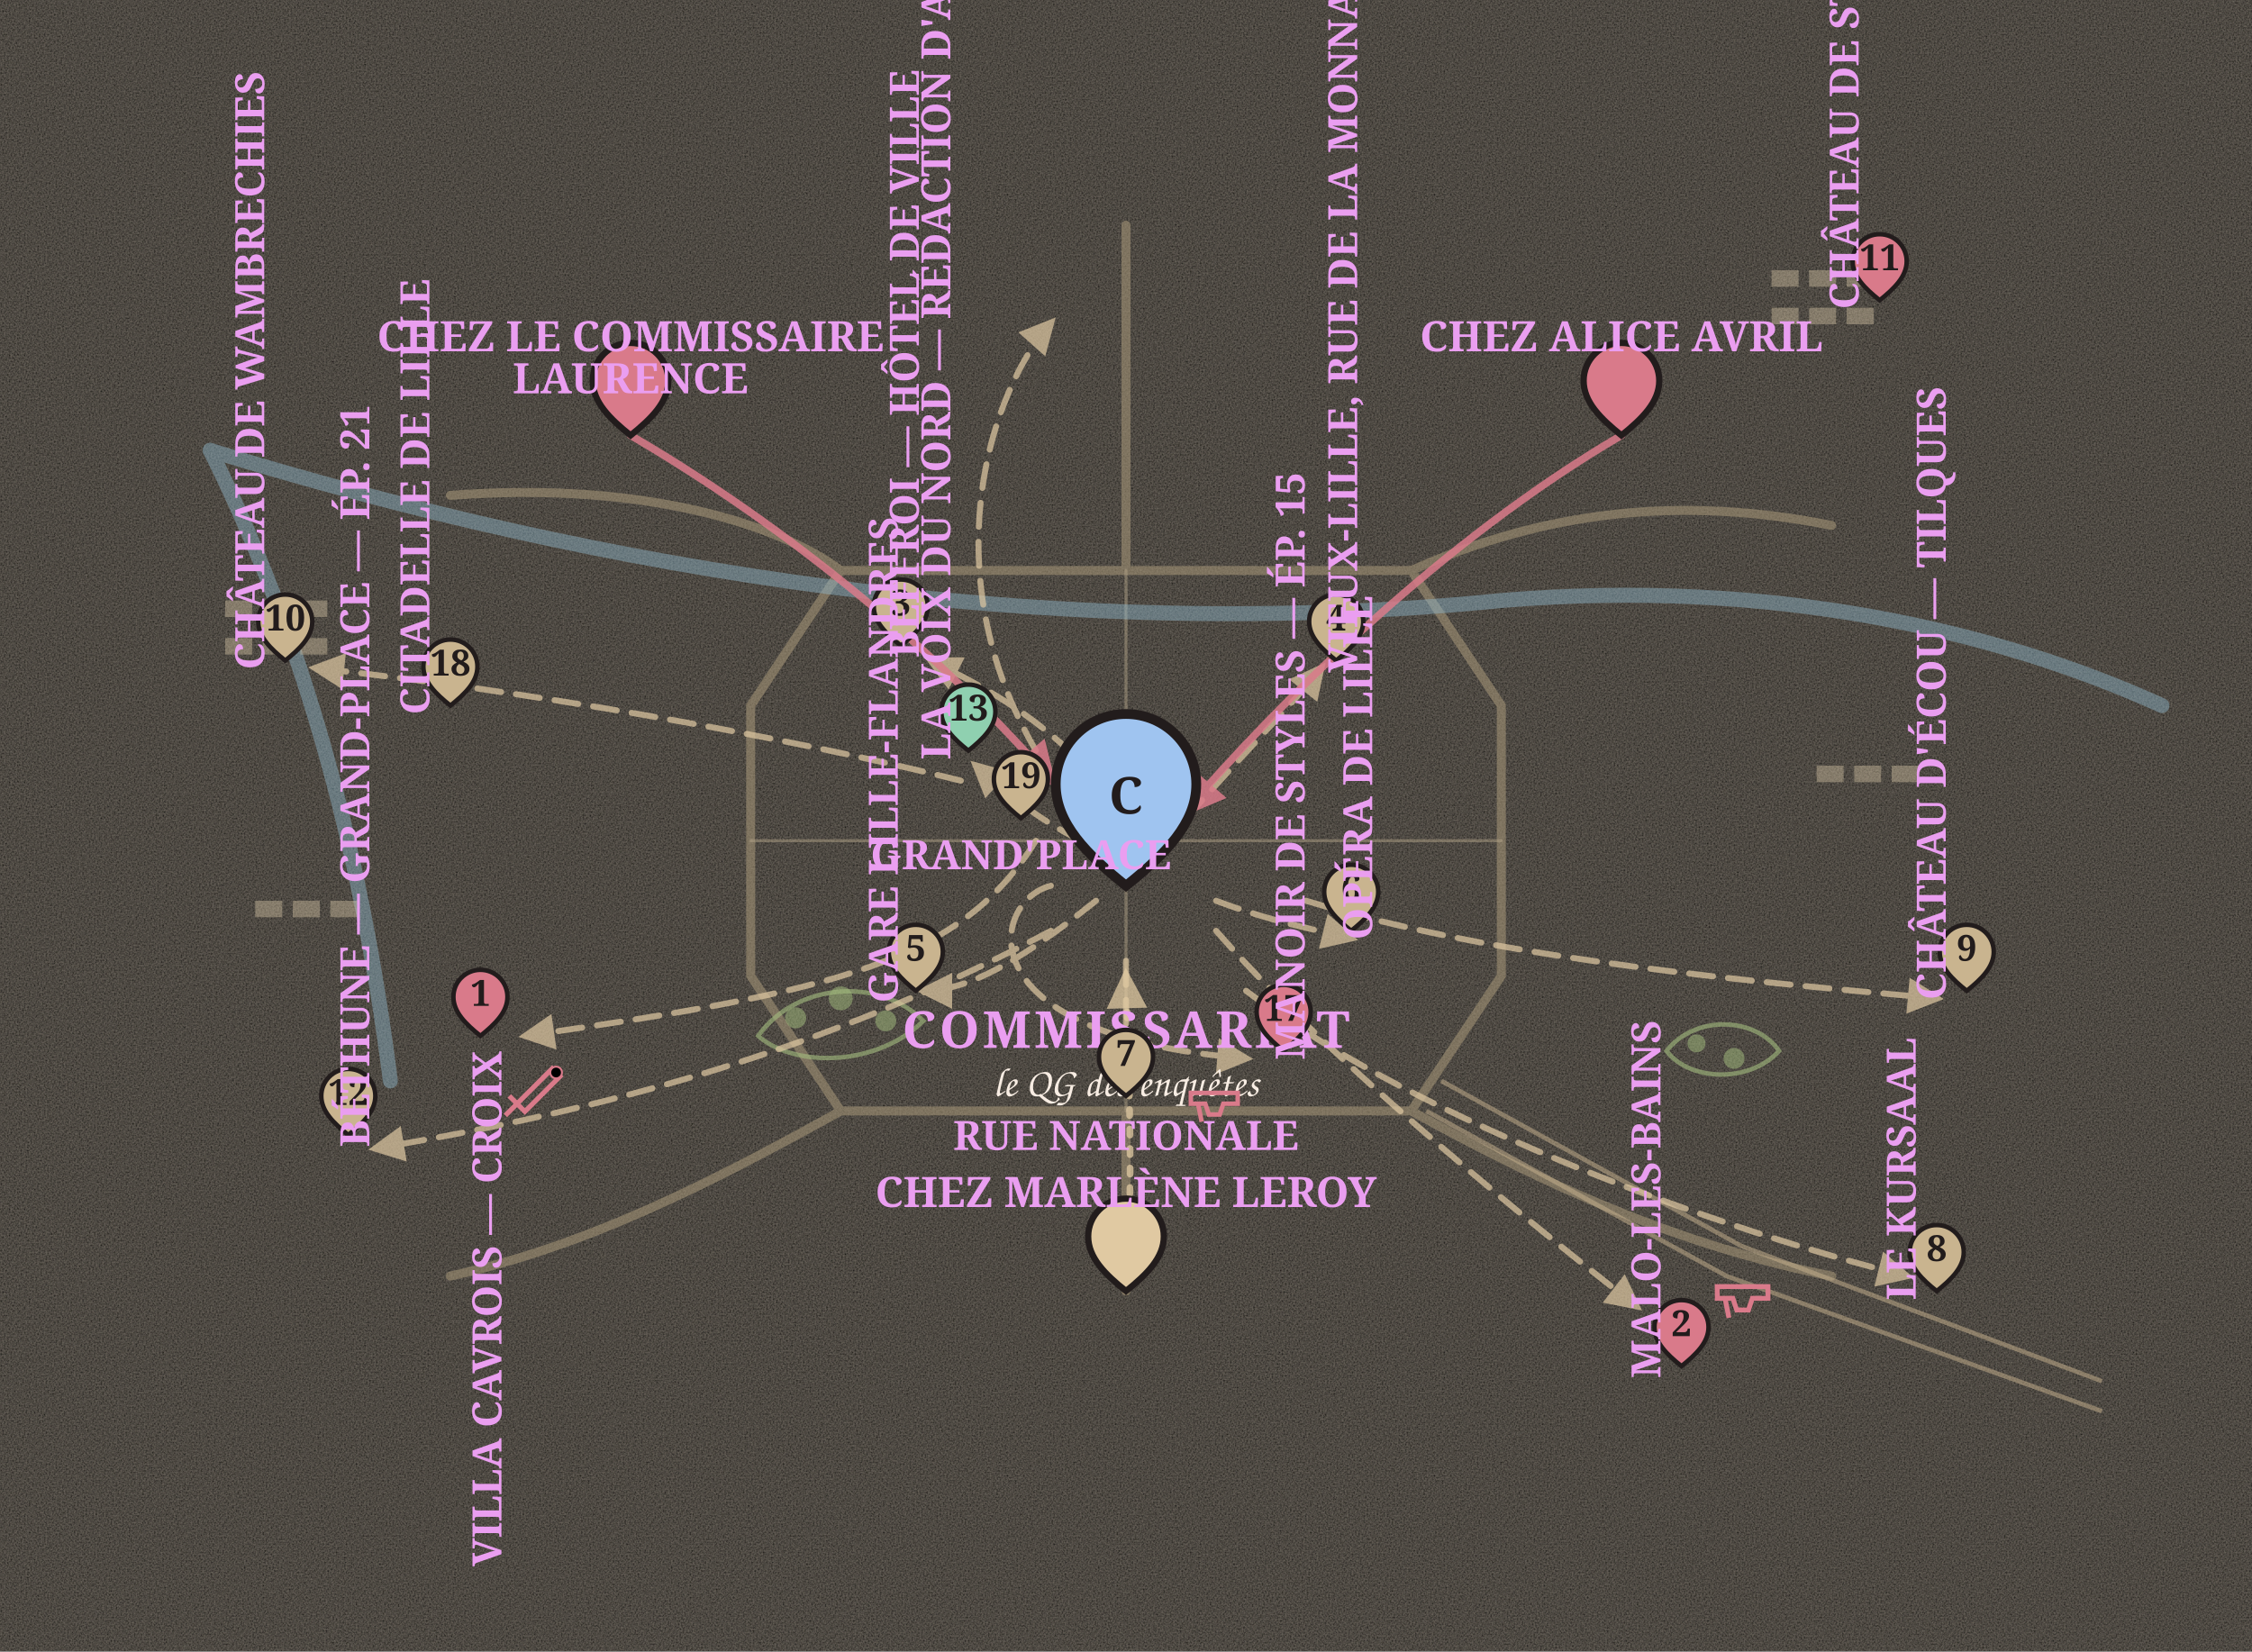
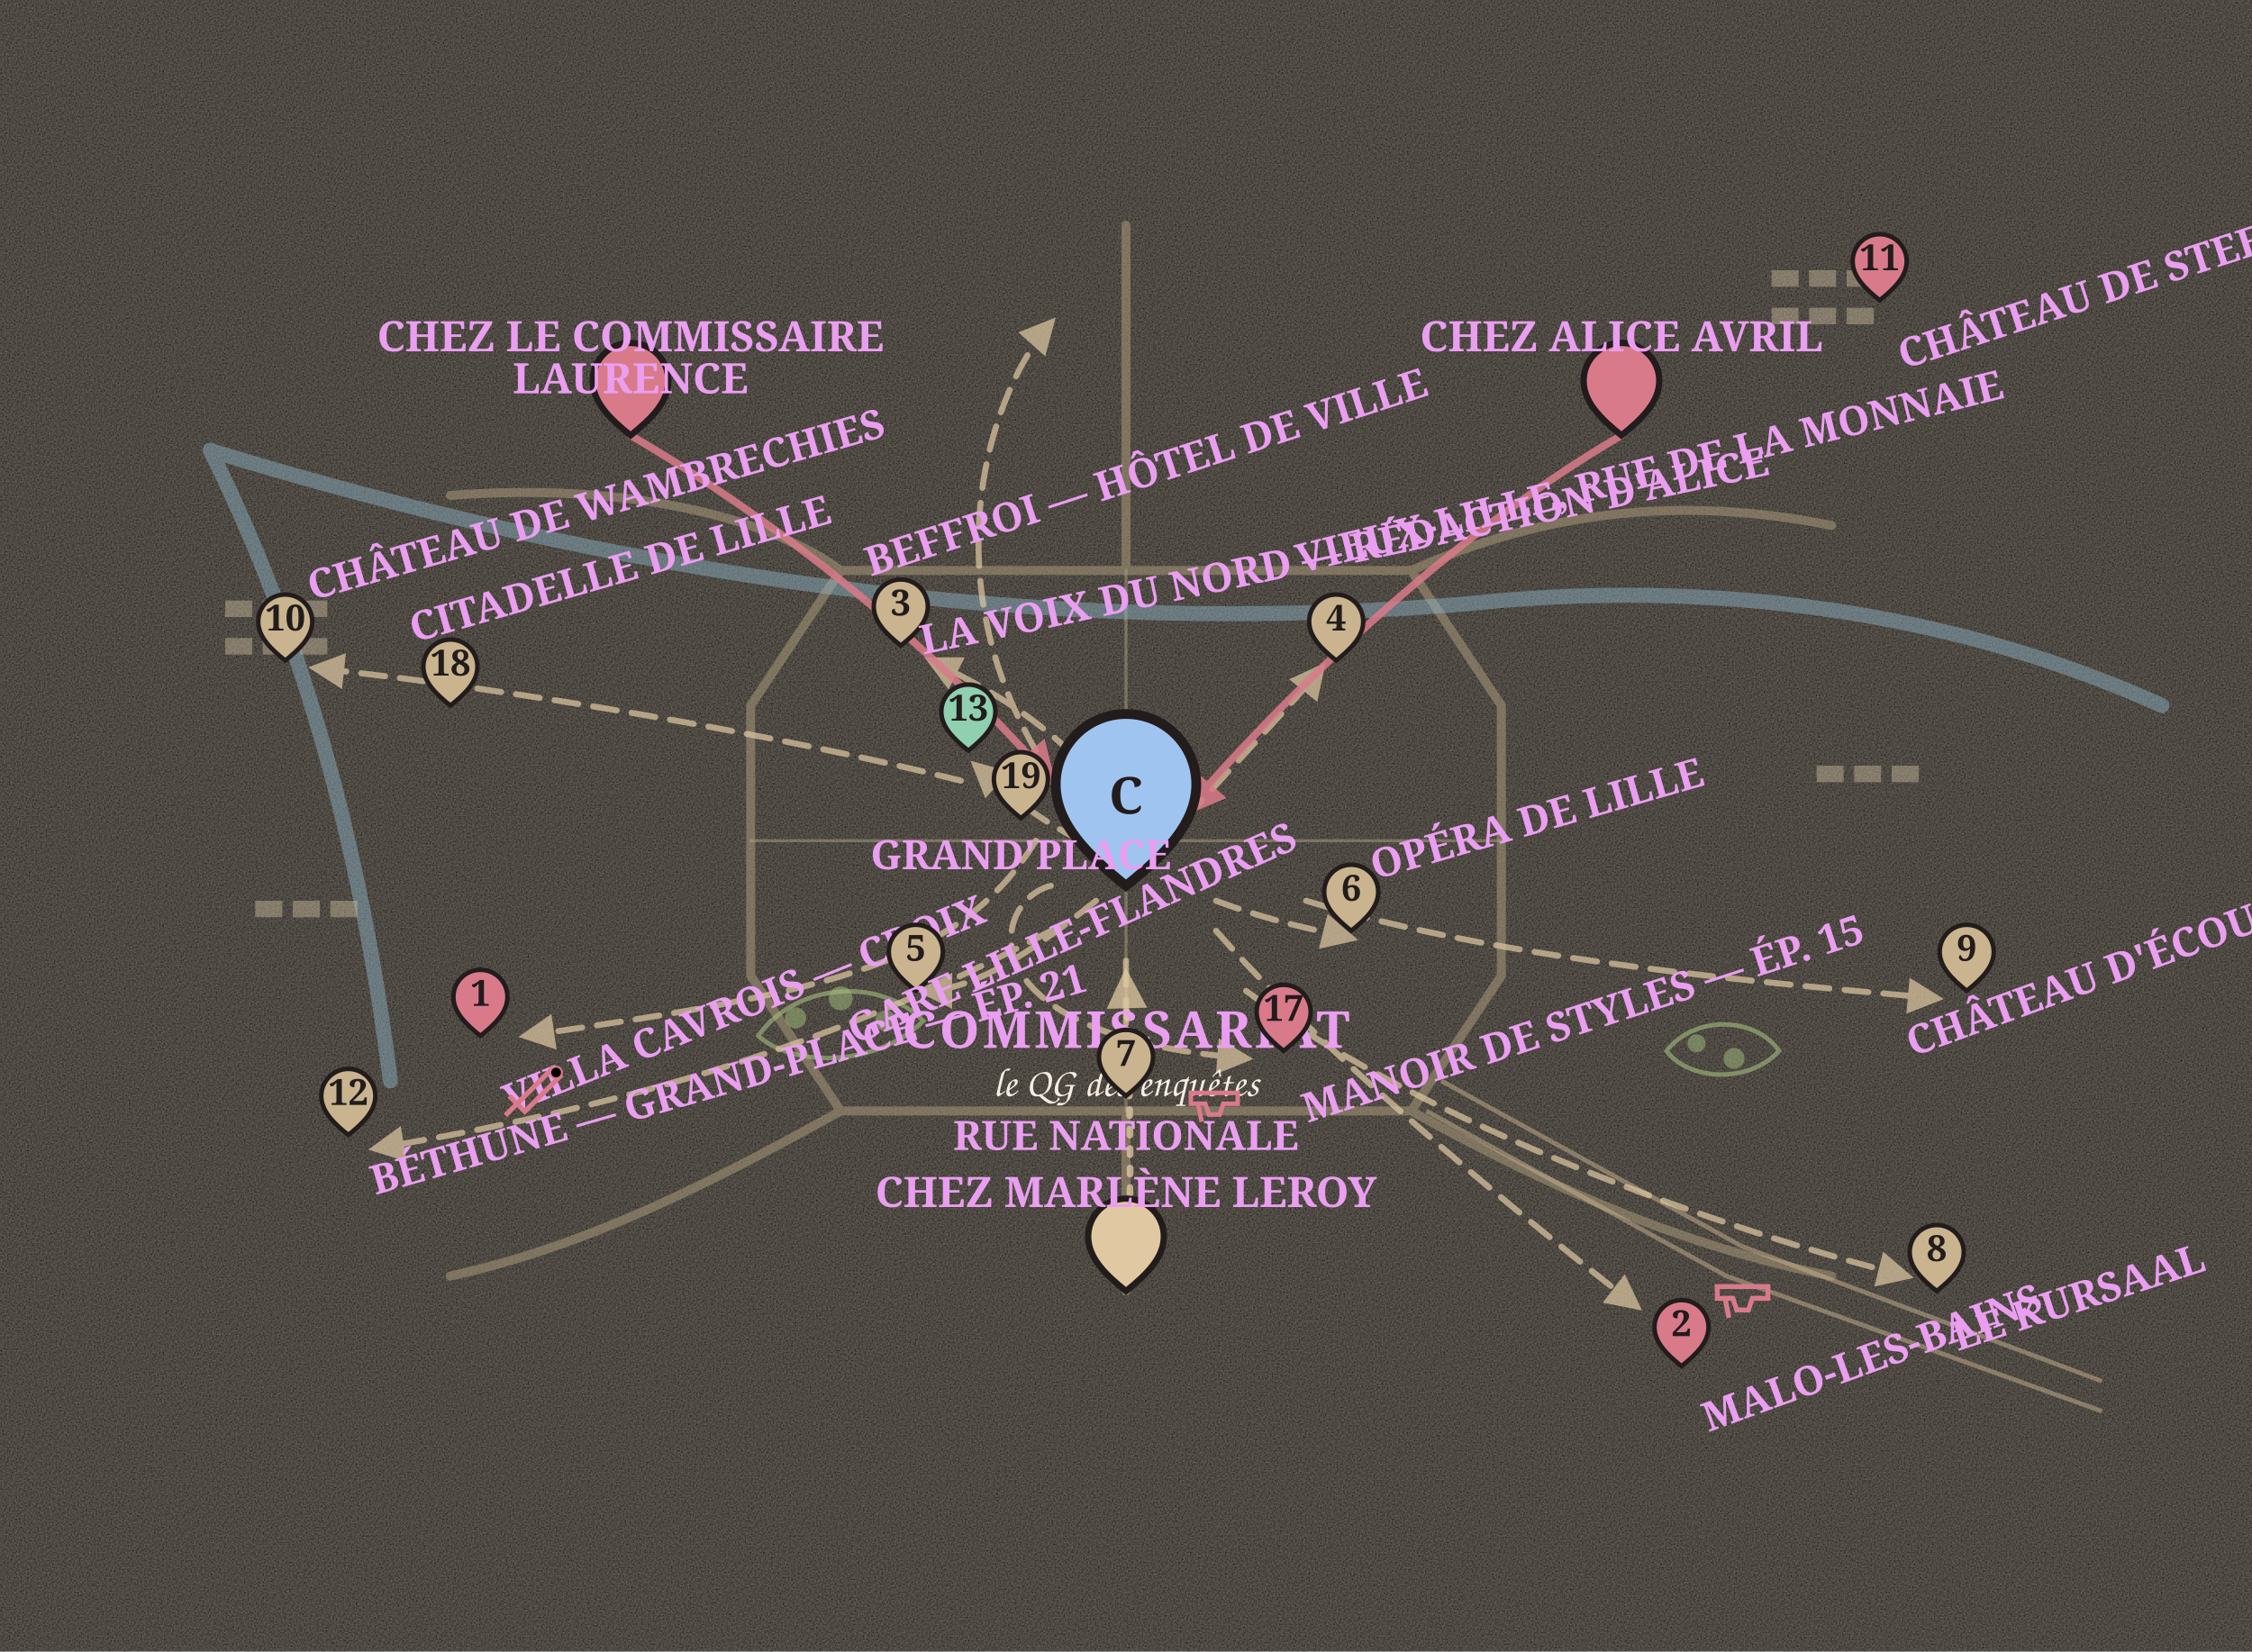
<svg xmlns="http://www.w3.org/2000/svg" viewBox="0 0 1500 1100" width="1500" height="1100">
  <defs>
    <filter id="paper" x="0" y="0" width="100%" height="100%">
      <feTurbulence type="fractalNoise" baseFrequency="0.9" numOctaves="2" result="noise" />
      <feColorMatrix in="noise" type="matrix" values="0 0 0 0 0.85  0 0 0 0 0.75  0 0 0 0 0.62  0 0 0 0.18 0" />
      <feComposite in2="SourceGraphic" operator="in" result="top" />
      <feMerge>
        <feMergeNode in="SourceGraphic" />
        <feMergeNode in="top" />
      </feMerge>
    </filter>
    <g id="pin">
      <path d="M 0 0 C -10 -8, -18 -16, -18 -26 A 18 18 0 1 1 18 -26 C 18 -16, 10 -8, 0 0 Z" />
    </g>
    <g id="icon-gun">
      <path d="M -14 -10 L 12 -10 L 12 -4 L 4 -4 L 2 2 L -4 2 L -6 -4 L -14 -4 Z" fill="none" stroke-width="2.5" />
      <path d="M -10 -4 L -8 6" fill="none" stroke-width="2.5" />
    </g>
    <g id="icon-knife">
      <path d="M -12 4 L 6 -14 L 10 -10 L -8 8 Z" fill="none" stroke-width="2.5" />
      <path d="M -12 4 L -18 10 M -12 4 L -16 0" fill="none" stroke-width="2.5" />
      <circle cx="8" cy="-12" r="3" />
    </g>
    <marker id="ah-red" viewBox="0 0 10 10" refX="8" refY="5" markerWidth="6" markerHeight="6" orient="auto-start-reverse">
      <path d="M 0 0 L 10 5 L 0 10 z" fill="#d97a8a" />
    </marker>
    <marker id="ah-sepia" viewBox="0 0 10 10" refX="8" refY="5" markerWidth="6" markerHeight="6" orient="auto-start-reverse">
      <path d="M 0 0 L 10 5 L 0 10 z" fill="#e0c9a2" />
    </marker>
  </defs>
  <rect width="1500" height="1100" fill="#221c1c" />
  <rect width="1500" height="1100" filter="url(#paper)" />
  <g stroke="#a89878" stroke-width="6" fill="none" opacity="0.55" stroke-linecap="round">
    <path d="M 560 380 L 940 380 L 1000 470 L 1000 650 L 940 740 L 560 740 L 500 650 L 500 470 Z" />
    <path d="M 300 330 C 430 320, 520 350, 560 380 M 940 380 C 1030 340, 1120 330, 1220 350" />
    <path d="M 560 740 C 470 790, 390 830, 300 850 M 940 740 C 1030 790, 1120 830, 1220 850" />
    <path d="M 750 380 L 750 150 M 750 740 L 750 860" />
  </g>
  <g stroke="#b9a98c" stroke-width="2" fill="none" opacity="0.45" stroke-linecap="round">
    <path d="M 750 380 L 750 740 M 500 560 L 1000 560" />
  </g>
  <g stroke="#8fb6c9" stroke-width="10" fill="none" opacity="0.45" stroke-linecap="round">
    <path d="M 140 300 C 400 380, 700 430, 1000 400 C 1180 385, 1330 420, 1440 470" />
    <path d="M 140 300 C 200 420, 240 560, 260 720" />
  </g>
  <g stroke="#c9b48f" stroke-width="3" fill="none" opacity="0.5">
    <path d="M 950 740 L 1150 850 L 1400 940 M 960 720 L 1160 830 L 1400 920" />
  </g>
  <g fill="#d9c9a8" opacity="0.4">
    <rect x="150" y="400" width="18" height="11" />
    <rect x="175" y="400" width="18" height="11" />
    <rect x="200" y="400" width="18" height="11" />
    <rect x="150" y="425" width="18" height="11" />
    <rect x="175" y="425" width="18" height="11" />
    <rect x="200" y="425" width="18" height="11" />
    <rect x="1180" y="180" width="18" height="11" />
    <rect x="1205" y="180" width="18" height="11" />
    <rect x="1230" y="180" width="18" height="11" />
    <rect x="1180" y="205" width="18" height="11" />
    <rect x="1205" y="205" width="18" height="11" />
    <rect x="1230" y="205" width="18" height="11" />
    <rect x="1210" y="510" width="18" height="11" />
    <rect x="1235" y="510" width="18" height="11" />
    <rect x="1260" y="510" width="18" height="11" />
    <rect x="170" y="600" width="18" height="11" />
    <rect x="195" y="600" width="18" height="11" />
    <rect x="220" y="600" width="18" height="11" />
  </g>
  <g fill="none" stroke="#a3bd7e" stroke-width="3" opacity="0.6" stroke-linecap="round">
    <path d="M 505 690 C 530 655, 585 650, 615 680 C 585 710, 530 712, 505 690 Z" />
    <path d="M 1110 700 C 1130 675, 1170 678, 1185 700 C 1165 722, 1125 720, 1110 700 Z" />
  </g>
  <g fill="#a3bd7e" opacity="0.5">
    <circle cx="530" cy="678" r="7" />
    <circle cx="560" cy="665" r="8" />
    <circle cx="590" cy="680" r="7" />
    <circle cx="1130" cy="695" r="6" />
    <circle cx="1155" cy="705" r="7" />
  </g>
  <g stroke="#e0c9a2" stroke-width="4" fill="none" opacity="0.7" stroke-dasharray="16 10" stroke-linecap="round">
    <path d="M 690 560 C 640 640, 560 660, 350 690" marker-end="url(#ah-sepia)" />
    <path d="M 810 620 C 880 700, 1000 800, 1090 870" marker-end="url(#ah-sepia)" />
    <path d="M 750 540 C 700 480, 660 460, 620 440" marker-end="url(#ah-sepia)" />
    <path d="M 790 545 C 830 500, 860 470, 880 445" marker-end="url(#ah-sepia)" />
    <path d="M 730 600 C 680 640, 645 660, 615 660" marker-end="url(#ah-sepia)" />
    <path d="M 810 600 C 850 615, 880 620, 900 625" marker-end="url(#ah-sepia)" />
    <path d="M 750 640 L 750 720" marker-end="url(#ah-sepia)" />
    <path d="M 830 660 C 950 750, 1150 820, 1270 850" marker-end="url(#ah-sepia)" />
    <path d="M 870 600 C 1000 640, 1180 655, 1290 665" marker-end="url(#ah-sepia)" />
    <path d="M 640 520 C 520 490, 350 460, 210 445" marker-end="url(#ah-sepia)" />
    <path d="M 690 500 C 620 380, 660 260, 700 215" marker-end="url(#ah-sepia)" />
    <path d="M 700 620 C 550 700, 400 740, 250 765" marker-end="url(#ah-sepia)" />
    <path d="M 720 560 C 690 545, 670 528, 650 510" marker-end="url(#ah-sepia)" />
    <path d="M 700 590 C 660 600, 640 690, 830 705" marker-end="url(#ah-sepia)" />
  </g>
  <g stroke="#d97a8a" stroke-width="5" fill="none" opacity="0.85" stroke-linecap="round">
    <path d="M 1080 290 C 960 360, 850 470, 790 540" marker-end="url(#ah-red)" />
    <path d="M 420 290 C 540 360, 640 450, 700 520" marker-end="url(#ah-red)" />
  </g>
  <g stroke="#e0c9a2" stroke-width="4.5" fill="none" opacity="0.75" stroke-dasharray="4 9" stroke-linecap="round">
    <path d="M 750 860 C 755 790, 752 720, 750 650" marker-end="url(#ah-sepia)" />
  </g>
  <g transform="translate(750,590)">
    <use href="#pin" transform="scale(2.6)" fill="#9fc4f0" stroke="#221c1c" stroke-width="2.5" />
    <text y="-48" text-anchor="middle" font-family="serif" font-size="34" font-weight="bold" fill="#221c1c">C</text>
    <text y="108" text-anchor="middle" font-family="serif" font-size="34" font-weight="bold" fill="#ea9ef0" letter-spacing="2">COMMISSARIAT</text>
    <text y="140" text-anchor="middle" font-family="'Caveat', cursive" font-size="27" fill="#f8ede3">le QG des enquêtes</text>
  </g>
  <g transform="translate(420,290)">
    <use href="#pin" transform="scale(1.4)" fill="#d97a8a" stroke="#221c1c" stroke-width="3" />
    <text y="-56" text-anchor="middle" font-family="serif" font-size="28" font-weight="bold" fill="#ea9ef0">CHEZ LE COMMISSAIRE</text>
    <text y="-28" text-anchor="middle" font-family="serif" font-size="28" font-weight="bold" fill="#ea9ef0">LAURENCE</text>
  </g>
  <g transform="translate(1080,290)">
    <use href="#pin" transform="scale(1.4)" fill="#d97a8a" stroke="#221c1c" stroke-width="3" />
    <text y="-56" text-anchor="middle" font-family="serif" font-size="28" font-weight="bold" fill="#ea9ef0">CHEZ ALICE AVRIL</text>
  </g>
  <g transform="translate(750,860)">
    <use href="#pin" transform="scale(1.4)" fill="#e0c9a2" stroke="#221c1c" stroke-width="3" />
    <text y="-56" text-anchor="middle" font-family="serif" font-size="28" font-weight="bold" fill="#ea9ef0">CHEZ MARLÈNE LEROY</text>
  </g>
  <g transform="translate(320,690)">
    <use href="#pin" fill="#d97a8a" stroke="#221c1c" stroke-width="3" />
    <text y="-20" text-anchor="middle" font-family="serif" font-size="24" font-weight="bold" fill="#221c1c">1</text>
-     <text x="14" y="10" font-family="serif" font-size="27" font-weight="bold" fill="#ea9ef0" transform="rotate(-90 14 10)" text-anchor="end">VILLA CAVROIS — CROIX</text>
+     <text x="20" y="52" font-family="serif" font-size="27" font-weight="bold" fill="#ea9ef0" transform="rotate(-22 20 52)">VILLA CAVROIS — CROIX</text>
    <use href="#icon-knife" transform="translate(40,40) scale(1.3)" stroke="#d97a8a" />
  </g>
  <g transform="translate(1120,910)">
    <use href="#pin" fill="#d97a8a" stroke="#221c1c" stroke-width="3" />
    <text y="-20" text-anchor="middle" font-family="serif" font-size="24" font-weight="bold" fill="#221c1c">2</text>
-     <text x="-14" y="8" font-family="serif" font-size="27" font-weight="bold" fill="#ea9ef0" transform="rotate(-90 -14 8)" text-anchor="start">MALO-LES-BAINS</text>
+     <text x="18" y="44" font-family="serif" font-size="27" font-weight="bold" fill="#ea9ef0" transform="rotate(-20 18 44)">MALO-LES-BAINS</text>
    <use href="#icon-gun" transform="translate(42,-40) scale(1.3)" stroke="#d97a8a" />
  </g>
  <g transform="translate(600,430)">
    <use href="#pin" fill="#c9b48f" stroke="#221c1c" stroke-width="3" />
    <text y="-20" text-anchor="middle" font-family="serif" font-size="24" font-weight="bold" fill="#221c1c">3</text>
-     <text x="12" y="8" font-family="serif" font-size="27" font-weight="bold" fill="#ea9ef0" transform="rotate(-90 12 8)" text-anchor="start">BEFFROI — HÔTEL DE VILLE</text>
+     <text x="-20" y="-46" font-family="serif" font-size="27" font-weight="bold" fill="#ea9ef0" transform="rotate(-18 -20 -46)">BEFFROI — HÔTEL DE VILLE</text>
  </g>
  <g transform="translate(890,440)">
    <use href="#pin" fill="#c9b48f" stroke="#221c1c" stroke-width="3" />
    <text y="-20" text-anchor="middle" font-family="serif" font-size="24" font-weight="bold" fill="#221c1c">4</text>
-     <text x="14" y="8" font-family="serif" font-size="27" font-weight="bold" fill="#ea9ef0" transform="rotate(-90 14 8)" text-anchor="start">VIEUX-LILLE, RUE DE LA MONNAIE</text>
+     <text x="-24" y="-58" font-family="serif" font-size="27" font-weight="bold" fill="#ea9ef0" transform="rotate(-14 -24 -58)">VIEUX-LILLE, RUE DE LA MONNAIE</text>
  </g>
  <g transform="translate(610,660)">
    <use href="#pin" fill="#c9b48f" stroke="#221c1c" stroke-width="3" />
    <text y="-20" text-anchor="middle" font-family="serif" font-size="24" font-weight="bold" fill="#221c1c">5</text>
-     <text x="-12" y="8" font-family="serif" font-size="27" font-weight="bold" fill="#ea9ef0" transform="rotate(-90 -12 8)" text-anchor="start">GARE LILLE-FLANDRES</text>
+     <text x="-40" y="36" font-family="serif" font-size="27" font-weight="bold" fill="#ea9ef0" transform="rotate(-24 -40 36)">GARE LILLE-FLANDRES</text>
  </g>
  <g transform="translate(900,620)">
    <use href="#pin" fill="#c9b48f" stroke="#221c1c" stroke-width="3" />
    <text y="-20" text-anchor="middle" font-family="serif" font-size="24" font-weight="bold" fill="#221c1c">6</text>
-     <text x="14" y="6" font-family="serif" font-size="27" font-weight="bold" fill="#ea9ef0" transform="rotate(-90 14 6)" text-anchor="start">OPÉRA DE LILLE</text>
+     <text x="16" y="-34" font-family="serif" font-size="27" font-weight="bold" fill="#ea9ef0" transform="rotate(-16 16 -34)">OPÉRA DE LILLE</text>
  </g>
  <g transform="translate(750,730)">
    <use href="#pin" fill="#c9b48f" stroke="#221c1c" stroke-width="3" />
    <text y="-20" text-anchor="middle" font-family="serif" font-size="24" font-weight="bold" fill="#221c1c">7</text>
    <text x="0" y="36" text-anchor="middle" font-family="serif" font-size="27" font-weight="bold" fill="#ea9ef0">RUE NATIONALE</text>
  </g>
  <g transform="translate(1290,860)">
    <use href="#pin" fill="#c9b48f" stroke="#221c1c" stroke-width="3" />
    <text y="-20" text-anchor="middle" font-family="serif" font-size="24" font-weight="bold" fill="#221c1c">8</text>
-     <text x="-14" y="6" font-family="serif" font-size="27" font-weight="bold" fill="#ea9ef0" transform="rotate(-90 -14 6)" text-anchor="start">LE KURSAAL</text>
+     <text x="14" y="40" font-family="serif" font-size="27" font-weight="bold" fill="#ea9ef0" transform="rotate(-18 14 40)">LE KURSAAL</text>
  </g>
  <g transform="translate(1310,660)">
    <use href="#pin" fill="#c9b48f" stroke="#221c1c" stroke-width="3" />
    <text y="-20" text-anchor="middle" font-family="serif" font-size="24" font-weight="bold" fill="#221c1c">9</text>
-     <text x="-14" y="6" font-family="serif" font-size="27" font-weight="bold" fill="#ea9ef0" transform="rotate(-90 -14 6)" text-anchor="start">CHÂTEAU D'ÉCOU — TILQUES</text>
+     <text x="-36" y="44" font-family="serif" font-size="27" font-weight="bold" fill="#ea9ef0" transform="rotate(-20 -36 44)">CHÂTEAU D'ÉCOU — TILQUES</text>
  </g>
  <g transform="translate(190,440)">
    <use href="#pin" fill="#c9b48f" stroke="#221c1c" stroke-width="3" />
    <text y="-20" text-anchor="middle" font-family="serif" font-size="24" font-weight="bold" fill="#221c1c">10</text>
-     <text x="-14" y="6" font-family="serif" font-size="27" font-weight="bold" fill="#ea9ef0" transform="rotate(-90 -14 6)" text-anchor="start">CHÂTEAU DE WAMBRECHIES</text>
+     <text x="18" y="-40" font-family="serif" font-size="27" font-weight="bold" fill="#ea9ef0" transform="rotate(-16 18 -40)">CHÂTEAU DE WAMBRECHIES</text>
  </g>
  <g transform="translate(1252,200)">
    <use href="#pin" fill="#d97a8a" stroke="#221c1c" stroke-width="3" />
    <text y="-20" text-anchor="middle" font-family="serif" font-size="24" font-weight="bold" fill="#221c1c">11</text>
-     <text x="-14" y="6" font-family="serif" font-size="27" font-weight="bold" fill="#ea9ef0" transform="rotate(-90 -14 6)" text-anchor="start">CHÂTEAU DE STEENE — ÉP. 3</text>
+     <text x="16" y="46" font-family="serif" font-size="27" font-weight="bold" fill="#ea9ef0" transform="rotate(-18 16 46)">CHÂTEAU DE STEENE — ÉP. 3</text>
  </g>
  <g transform="translate(232,756)">
    <use href="#pin" fill="#c9b48f" stroke="#221c1c" stroke-width="3" />
    <text y="-20" text-anchor="middle" font-family="serif" font-size="24" font-weight="bold" fill="#221c1c">12</text>
-     <text x="14" y="8" font-family="serif" font-size="27" font-weight="bold" fill="#ea9ef0" transform="rotate(-90 14 8)" text-anchor="start">BÉTHUNE — GRAND-PLACE — ÉP. 21</text>
+     <text x="18" y="40" font-family="serif" font-size="27" font-weight="bold" fill="#ea9ef0" transform="rotate(-16 18 40)">BÉTHUNE — GRAND-PLACE — ÉP. 21</text>
  </g>
  <g transform="translate(645,500)">
    <use href="#pin" fill="#8fd0b0" stroke="#221c1c" stroke-width="3" />
    <text y="-20" text-anchor="middle" font-family="serif" font-size="24" font-weight="bold" fill="#221c1c">13</text>
-     <text x="-12" y="6" font-family="serif" font-size="27" font-weight="bold" fill="#ea9ef0" transform="rotate(-90 -12 6)" text-anchor="start">LA VOIX DU NORD — RÉDACTION D'ALICE</text>
+     <text x="-30" y="-64" font-family="serif" font-size="27" font-weight="bold" fill="#ea9ef0" transform="rotate(-12 -30 -64)">LA VOIX DU NORD — RÉDACTION D'ALICE</text>
  </g>
  <g transform="translate(855,700)">
    <use href="#pin" fill="#d97a8a" stroke="#221c1c" stroke-width="3" />
    <text y="-20" text-anchor="middle" font-family="serif" font-size="24" font-weight="bold" fill="#221c1c">17</text>
-     <text x="14" y="6" font-family="serif" font-size="27" font-weight="bold" fill="#ea9ef0" transform="rotate(-90 14 6)" text-anchor="start">MANOIR DE STYLES — ÉP. 15</text>
+     <text x="16" y="48" font-family="serif" font-size="27" font-weight="bold" fill="#ea9ef0" transform="rotate(-18 16 48)">MANOIR DE STYLES — ÉP. 15</text>
    <use href="#icon-gun" transform="translate(-45,40) scale(1.2)" stroke="#d97a8a" />
  </g>
  <g transform="translate(300,470)">
    <use href="#pin" fill="#c9b48f" stroke="#221c1c" stroke-width="3" />
    <text y="-20" text-anchor="middle" font-family="serif" font-size="24" font-weight="bold" fill="#221c1c">18</text>
-     <text x="-14" y="6" font-family="serif" font-size="27" font-weight="bold" fill="#ea9ef0" transform="rotate(-90 -14 6)" text-anchor="start">CITADELLE DE LILLE</text>
+     <text x="-24" y="-42" font-family="serif" font-size="27" font-weight="bold" fill="#ea9ef0" transform="rotate(-16 -24 -42)">CITADELLE DE LILLE</text>
  </g>
  <g transform="translate(680,545)">
    <use href="#pin" fill="#c9b48f" stroke="#221c1c" stroke-width="3" />
    <text y="-20" text-anchor="middle" font-family="serif" font-size="24" font-weight="bold" fill="#221c1c">19</text>
    <text x="0" y="34" text-anchor="middle" font-family="serif" font-size="27" font-weight="bold" fill="#ea9ef0">GRAND'PLACE</text>
  </g>
</svg>
